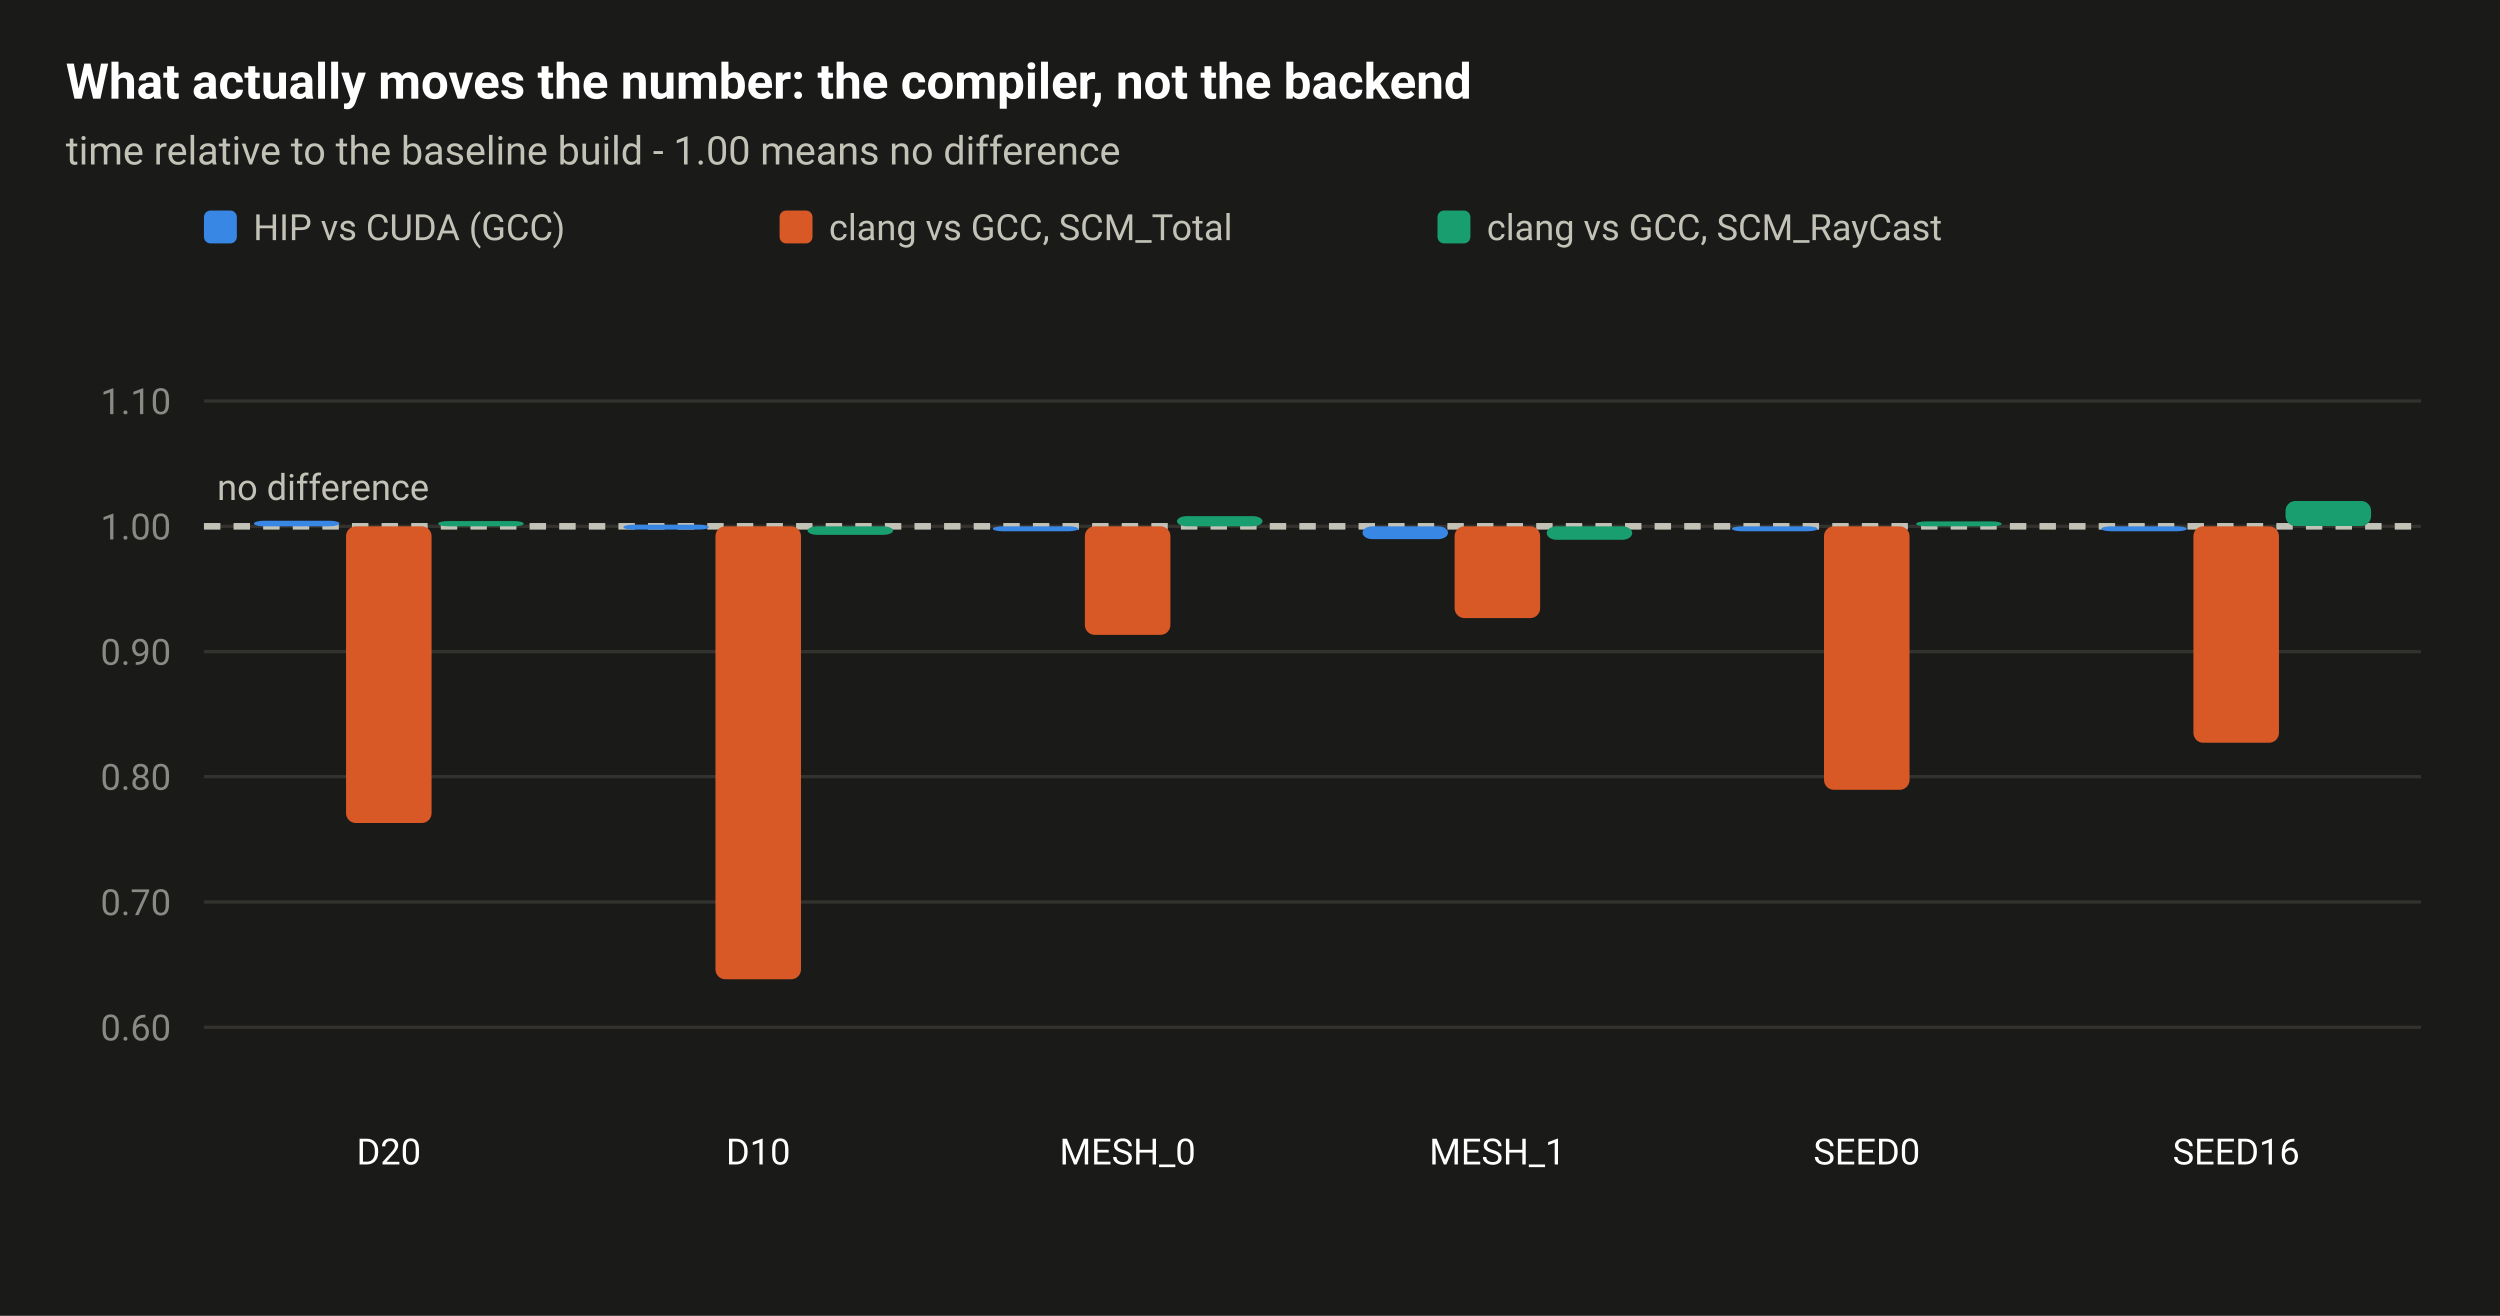
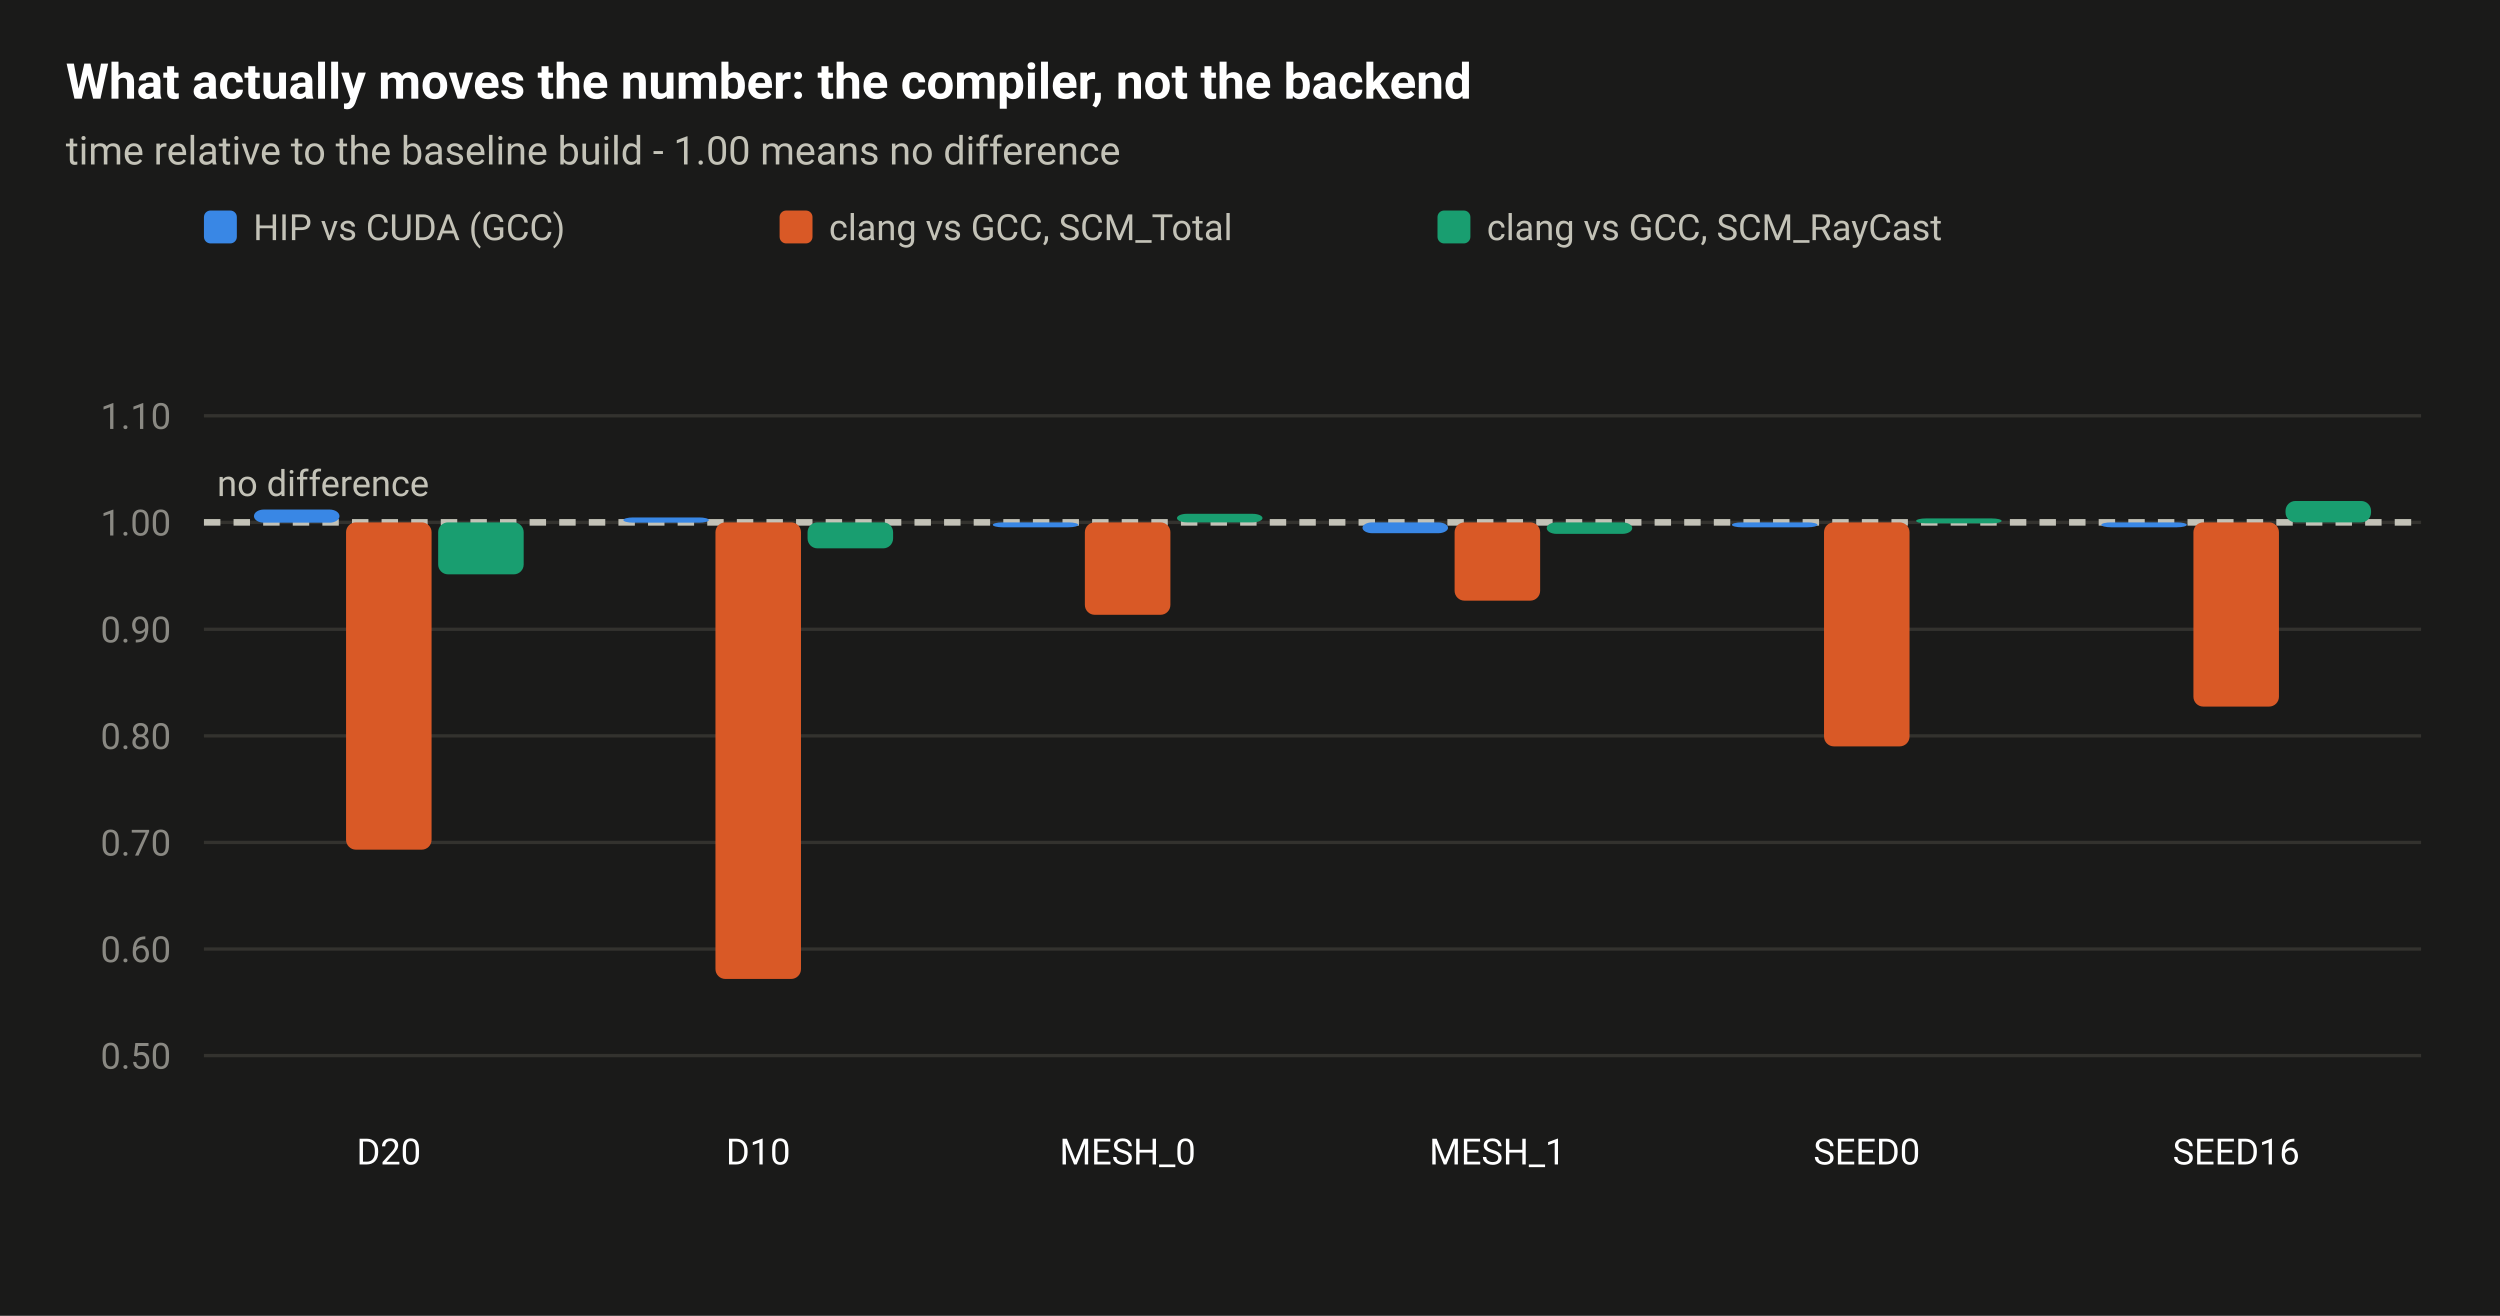
<svg xmlns="http://www.w3.org/2000/svg" width="760" height="400" viewBox="0 0 760 400" role="img">
  <rect width="760" height="400" fill="#1a1a19" />
  <text x="20.0" y="30.0" font-family="system-ui,-apple-system,'Segoe UI',Roboto,sans-serif" font-size="15" font-weight="600" fill="#ffffff" text-anchor="start">What actually moves the number: the compiler, not the backend</text>
  <text x="20.0" y="50.0" font-family="system-ui,-apple-system,'Segoe UI',Roboto,sans-serif" font-size="12" font-weight="400" fill="#c3c2b7" text-anchor="start">time relative to the baseline build - 1.00 means no difference</text>
-   <line x1="62" y1="312.3" x2="736" y2="312.3" stroke="#33322e" stroke-width="1" />
-   <text x="52.0" y="316.3" font-family="system-ui,-apple-system,'Segoe UI',Roboto,sans-serif" font-size="11" font-weight="400" fill="#8a8983" text-anchor="end">0.60</text>
-   <line x1="62" y1="274.2" x2="736" y2="274.2" stroke="#33322e" stroke-width="1" />
-   <text x="52.0" y="278.2" font-family="system-ui,-apple-system,'Segoe UI',Roboto,sans-serif" font-size="11" font-weight="400" fill="#8a8983" text-anchor="end">0.70</text>
-   <line x1="62" y1="236.1" x2="736" y2="236.1" stroke="#33322e" stroke-width="1" />
-   <text x="52.0" y="240.1" font-family="system-ui,-apple-system,'Segoe UI',Roboto,sans-serif" font-size="11" font-weight="400" fill="#8a8983" text-anchor="end">0.80</text>
-   <line x1="62" y1="198.1" x2="736" y2="198.1" stroke="#33322e" stroke-width="1" />
-   <text x="52.0" y="202.1" font-family="system-ui,-apple-system,'Segoe UI',Roboto,sans-serif" font-size="11" font-weight="400" fill="#8a8983" text-anchor="end">0.90</text>
-   <line x1="62" y1="160.0" x2="736" y2="160.0" stroke="#33322e" stroke-width="1" />
-   <text x="52.0" y="164.0" font-family="system-ui,-apple-system,'Segoe UI',Roboto,sans-serif" font-size="11" font-weight="400" fill="#8a8983" text-anchor="end">1.00</text>
-   <line x1="62" y1="121.9" x2="736" y2="121.9" stroke="#33322e" stroke-width="1" />
-   <text x="52.0" y="125.9" font-family="system-ui,-apple-system,'Segoe UI',Roboto,sans-serif" font-size="11" font-weight="400" fill="#8a8983" text-anchor="end">1.10</text>
-   <line x1="62" y1="160.0" x2="736" y2="160.0" stroke="#c3c2b7" stroke-width="2" stroke-dasharray="5 4" />
-   <text x="66.0" y="152.0" font-family="system-ui,-apple-system,'Segoe UI',Roboto,sans-serif" font-size="11" font-weight="400" fill="#c3c2b7" text-anchor="start">no difference</text>
+   <line x1="62" y1="320.9" x2="736" y2="320.9" stroke="#33322e" stroke-width="1" />
+   <text x="52.0" y="324.9" font-family="system-ui,-apple-system,'Segoe UI',Roboto,sans-serif" font-size="11" font-weight="400" fill="#8a8983" text-anchor="end">0.50</text>
+   <line x1="62" y1="288.5" x2="736" y2="288.5" stroke="#33322e" stroke-width="1" />
+   <text x="52.0" y="292.5" font-family="system-ui,-apple-system,'Segoe UI',Roboto,sans-serif" font-size="11" font-weight="400" fill="#8a8983" text-anchor="end">0.60</text>
+   <line x1="62" y1="256.1" x2="736" y2="256.1" stroke="#33322e" stroke-width="1" />
+   <text x="52.0" y="260.1" font-family="system-ui,-apple-system,'Segoe UI',Roboto,sans-serif" font-size="11" font-weight="400" fill="#8a8983" text-anchor="end">0.70</text>
+   <line x1="62" y1="223.7" x2="736" y2="223.7" stroke="#33322e" stroke-width="1" />
+   <text x="52.0" y="227.7" font-family="system-ui,-apple-system,'Segoe UI',Roboto,sans-serif" font-size="11" font-weight="400" fill="#8a8983" text-anchor="end">0.80</text>
+   <line x1="62" y1="191.3" x2="736" y2="191.3" stroke="#33322e" stroke-width="1" />
+   <text x="52.0" y="195.3" font-family="system-ui,-apple-system,'Segoe UI',Roboto,sans-serif" font-size="11" font-weight="400" fill="#8a8983" text-anchor="end">0.90</text>
+   <line x1="62" y1="158.8" x2="736" y2="158.8" stroke="#33322e" stroke-width="1" />
+   <text x="52.0" y="162.8" font-family="system-ui,-apple-system,'Segoe UI',Roboto,sans-serif" font-size="11" font-weight="400" fill="#8a8983" text-anchor="end">1.00</text>
+   <line x1="62" y1="126.4" x2="736" y2="126.4" stroke="#33322e" stroke-width="1" />
+   <text x="52.0" y="130.4" font-family="system-ui,-apple-system,'Segoe UI',Roboto,sans-serif" font-size="11" font-weight="400" fill="#8a8983" text-anchor="end">1.10</text>
+   <line x1="62" y1="158.8" x2="736" y2="158.8" stroke="#c3c2b7" stroke-width="2" stroke-dasharray="5 4" />
+   <text x="66.0" y="150.8" font-family="system-ui,-apple-system,'Segoe UI',Roboto,sans-serif" font-size="11" font-weight="400" fill="#c3c2b7" text-anchor="start">no difference</text>
  <text x="118.2" y="354.0" font-family="system-ui,-apple-system,'Segoe UI',Roboto,sans-serif" font-size="11" font-weight="400" fill="#ffffff" text-anchor="middle">D20</text>
-   <rect x="77.2" y="158.3" width="26.0" height="1.7" rx="3" fill="#3987e5" />
-   <rect x="105.2" y="160.0" width="26.0" height="90.2" rx="3" fill="#d95926" />
-   <rect x="133.2" y="158.4" width="26.0" height="1.6" rx="3" fill="#199e70" />
+   <rect x="77.2" y="154.9" width="26.0" height="4.0" rx="3" fill="#3987e5" />
+   <rect x="105.2" y="158.8" width="26.0" height="99.5" rx="3" fill="#d95926" />
+   <rect x="133.2" y="158.8" width="26.0" height="15.8" rx="3" fill="#199e70" />
  <text x="230.5" y="354.0" font-family="system-ui,-apple-system,'Segoe UI',Roboto,sans-serif" font-size="11" font-weight="400" fill="#ffffff" text-anchor="middle">D10</text>
-   <rect x="189.5" y="159.5" width="26.0" height="1.5" rx="3" fill="#3987e5" />
-   <rect x="217.5" y="160.0" width="26.0" height="137.7" rx="3" fill="#d95926" />
-   <rect x="245.5" y="160.0" width="26.0" height="2.6" rx="3" fill="#199e70" />
+   <rect x="189.5" y="157.3" width="26.0" height="1.6" rx="3" fill="#3987e5" />
+   <rect x="217.5" y="158.8" width="26.0" height="138.8" rx="3" fill="#d95926" />
+   <rect x="245.5" y="158.8" width="26.0" height="7.9" rx="3" fill="#199e70" />
  <text x="342.8" y="354.0" font-family="system-ui,-apple-system,'Segoe UI',Roboto,sans-serif" font-size="11" font-weight="400" fill="#ffffff" text-anchor="middle">MESH_0</text>
-   <rect x="301.8" y="160.0" width="26.0" height="1.5" rx="3" fill="#3987e5" />
-   <rect x="329.8" y="160.0" width="26.0" height="33.0" rx="3" fill="#d95926" />
-   <rect x="357.8" y="156.9" width="26.0" height="3.1" rx="3" fill="#199e70" />
+   <rect x="301.8" y="158.8" width="26.0" height="1.5" rx="3" fill="#3987e5" />
+   <rect x="329.8" y="158.8" width="26.0" height="28.1" rx="3" fill="#d95926" />
+   <rect x="357.8" y="156.2" width="26.0" height="2.6" rx="3" fill="#199e70" />
  <text x="455.2" y="354.0" font-family="system-ui,-apple-system,'Segoe UI',Roboto,sans-serif" font-size="11" font-weight="400" fill="#ffffff" text-anchor="middle">MESH_1</text>
-   <rect x="414.2" y="160.0" width="26.0" height="3.9" rx="3" fill="#3987e5" />
-   <rect x="442.2" y="160.0" width="26.0" height="27.9" rx="3" fill="#d95926" />
-   <rect x="470.2" y="160.0" width="26.0" height="4.1" rx="3" fill="#199e70" />
+   <rect x="414.2" y="158.8" width="26.0" height="3.3" rx="3" fill="#3987e5" />
+   <rect x="442.2" y="158.8" width="26.0" height="23.8" rx="3" fill="#d95926" />
+   <rect x="470.2" y="158.8" width="26.0" height="3.5" rx="3" fill="#199e70" />
  <text x="567.5" y="354.0" font-family="system-ui,-apple-system,'Segoe UI',Roboto,sans-serif" font-size="11" font-weight="400" fill="#ffffff" text-anchor="middle">SEED0</text>
-   <rect x="526.5" y="160.0" width="26.0" height="1.5" rx="3" fill="#3987e5" />
-   <rect x="554.5" y="160.0" width="26.0" height="80.1" rx="3" fill="#d95926" />
-   <rect x="582.5" y="158.5" width="26.0" height="1.5" rx="3" fill="#199e70" />
+   <rect x="526.5" y="158.8" width="26.0" height="1.5" rx="3" fill="#3987e5" />
+   <rect x="554.5" y="158.8" width="26.0" height="68.1" rx="3" fill="#d95926" />
+   <rect x="582.5" y="157.6" width="26.0" height="1.5" rx="3" fill="#199e70" />
  <text x="679.8" y="354.0" font-family="system-ui,-apple-system,'Segoe UI',Roboto,sans-serif" font-size="11" font-weight="400" fill="#ffffff" text-anchor="middle">SEED16</text>
-   <rect x="638.8" y="160.0" width="26.0" height="1.5" rx="3" fill="#3987e5" />
-   <rect x="666.8" y="160.0" width="26.0" height="65.8" rx="3" fill="#d95926" />
-   <rect x="694.8" y="152.3" width="26.0" height="7.6" rx="3" fill="#199e70" />
+   <rect x="638.8" y="158.8" width="26.0" height="1.5" rx="3" fill="#3987e5" />
+   <rect x="666.8" y="158.8" width="26.0" height="56.0" rx="3" fill="#d95926" />
+   <rect x="694.8" y="152.3" width="26.0" height="6.5" rx="3" fill="#199e70" />
  <rect x="62" y="64" width="10" height="10" rx="2" fill="#3987e5" />
  <text x="77.0" y="73.0" font-family="system-ui,-apple-system,'Segoe UI',Roboto,sans-serif" font-size="11" font-weight="400" fill="#c3c2b7" text-anchor="start">HIP vs CUDA (GCC)</text>
  <rect x="237" y="64" width="10" height="10" rx="2" fill="#d95926" />
  <text x="252.0" y="73.0" font-family="system-ui,-apple-system,'Segoe UI',Roboto,sans-serif" font-size="11" font-weight="400" fill="#c3c2b7" text-anchor="start">clang vs GCC, SCM_Total</text>
  <rect x="437" y="64" width="10" height="10" rx="2" fill="#199e70" />
  <text x="452.0" y="73.0" font-family="system-ui,-apple-system,'Segoe UI',Roboto,sans-serif" font-size="11" font-weight="400" fill="#c3c2b7" text-anchor="start">clang vs GCC, SCM_RayCast</text>
</svg>
